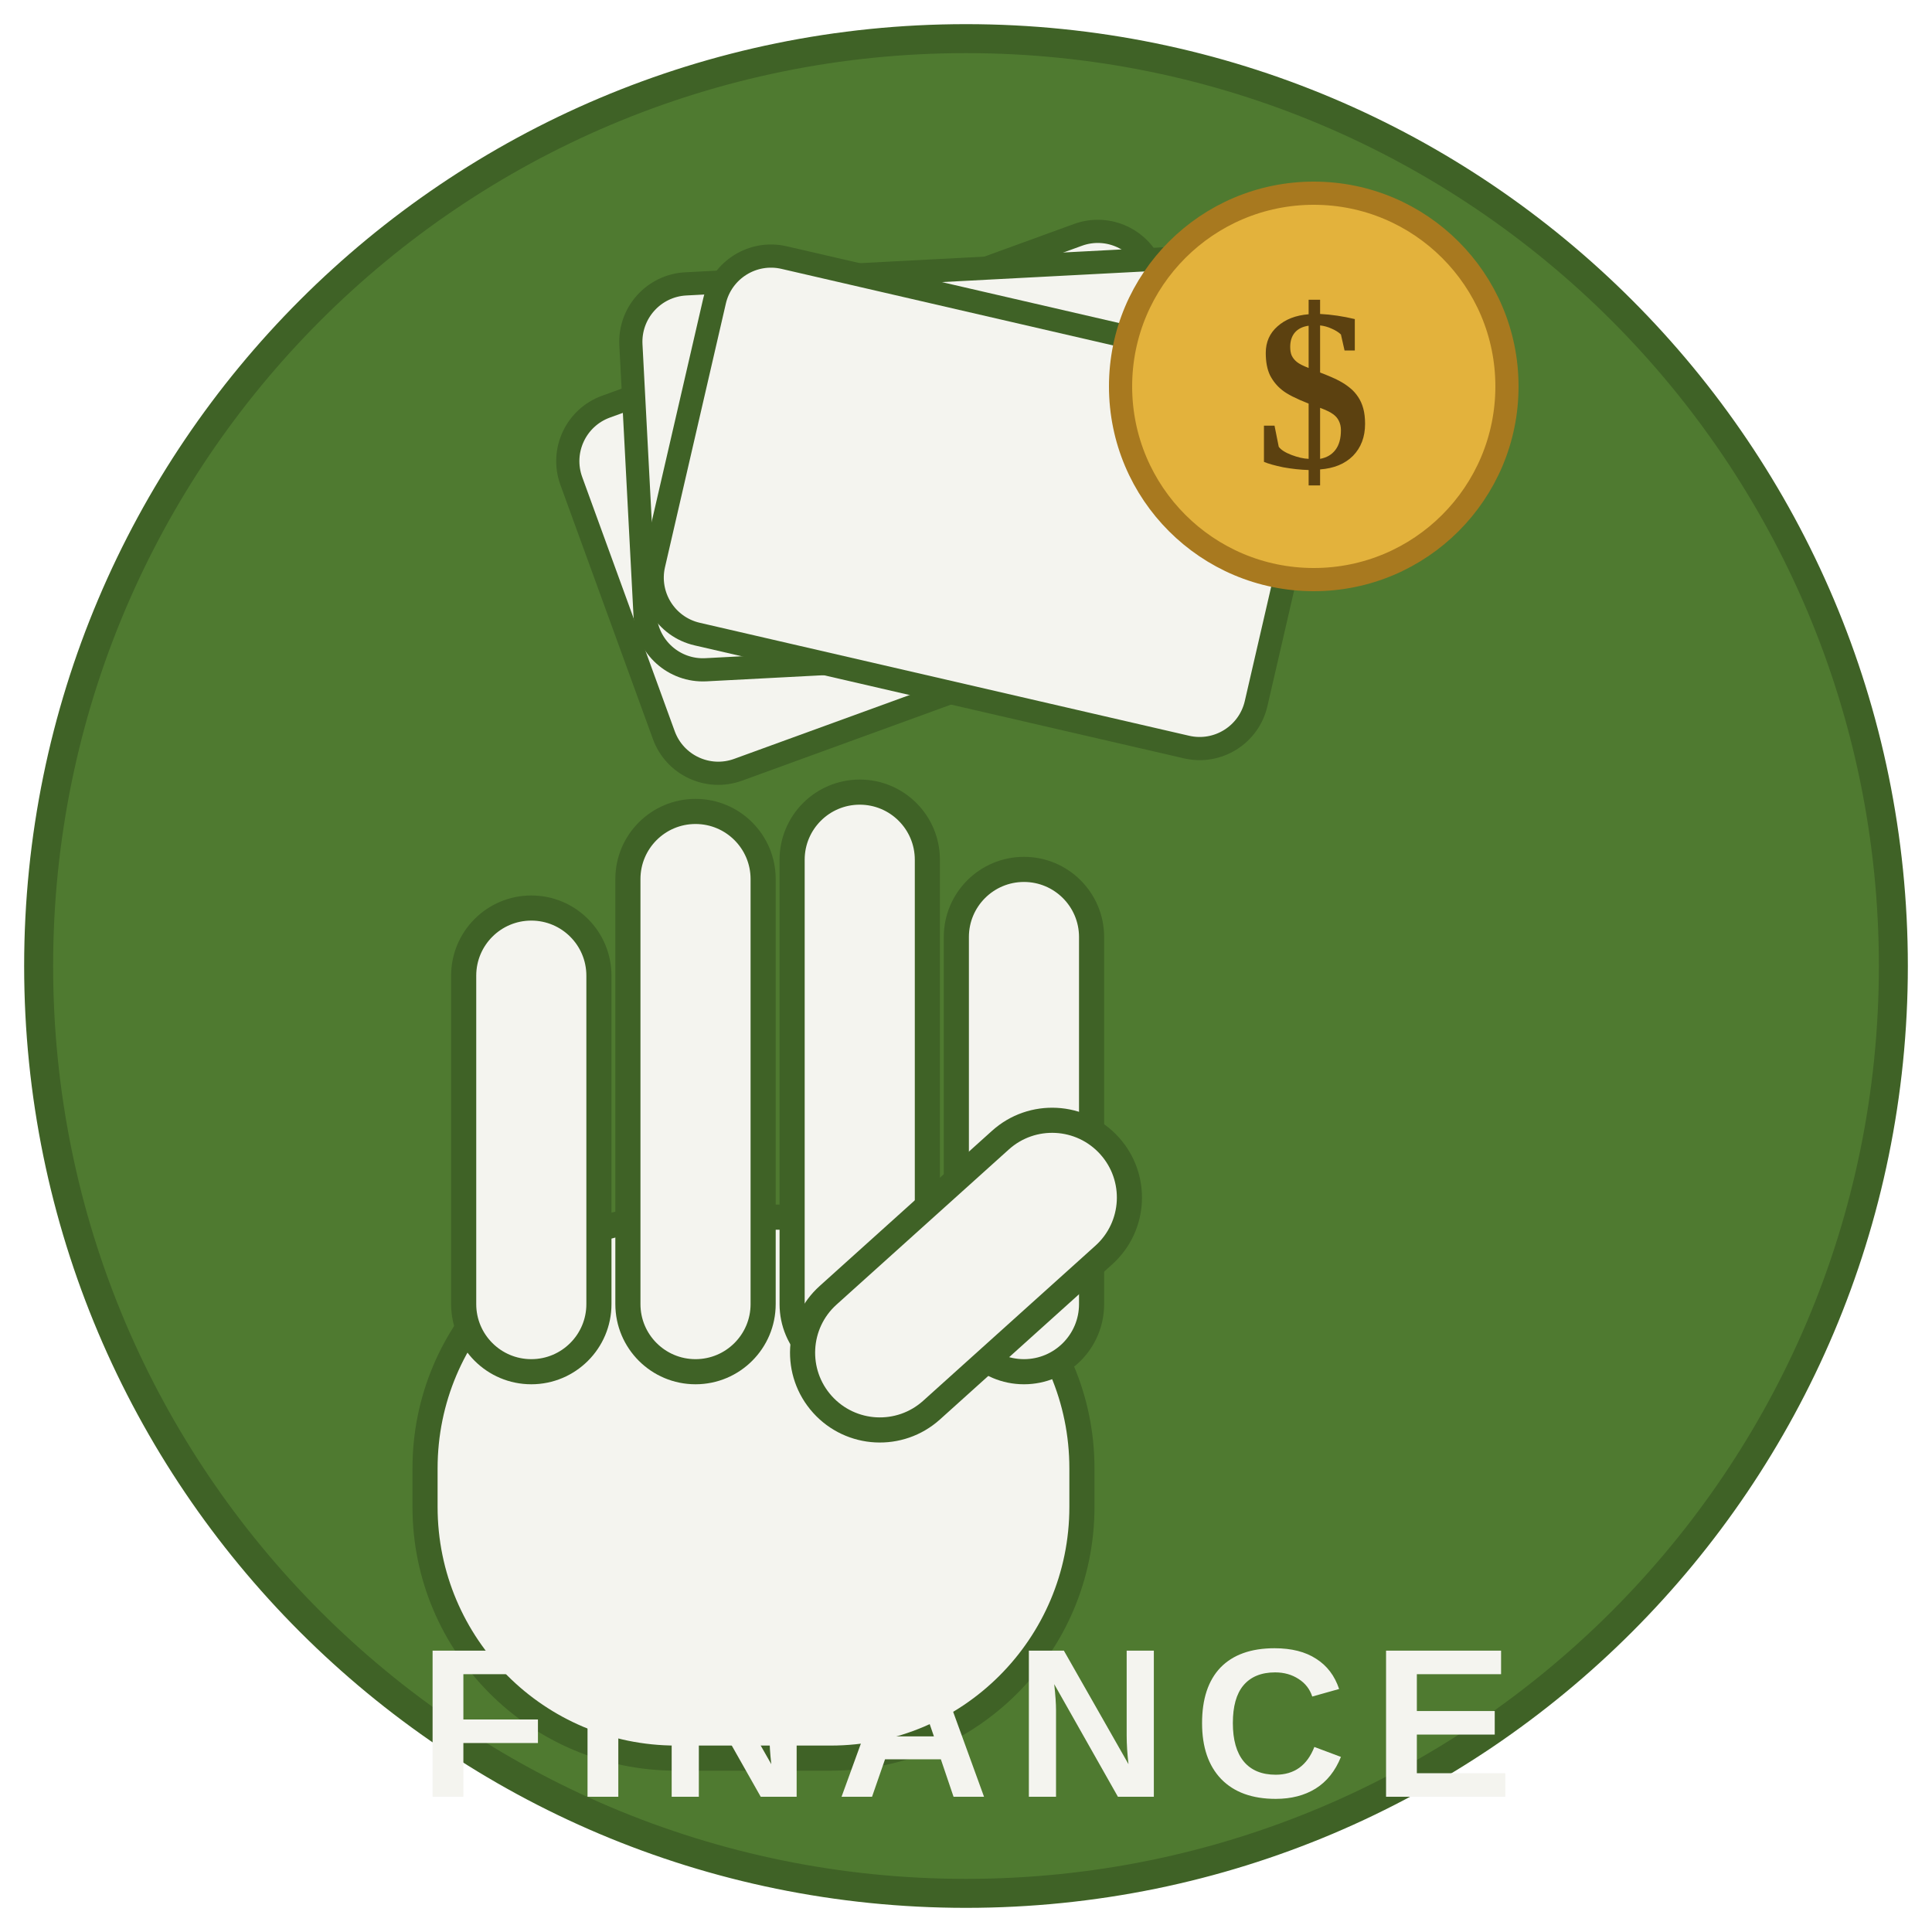
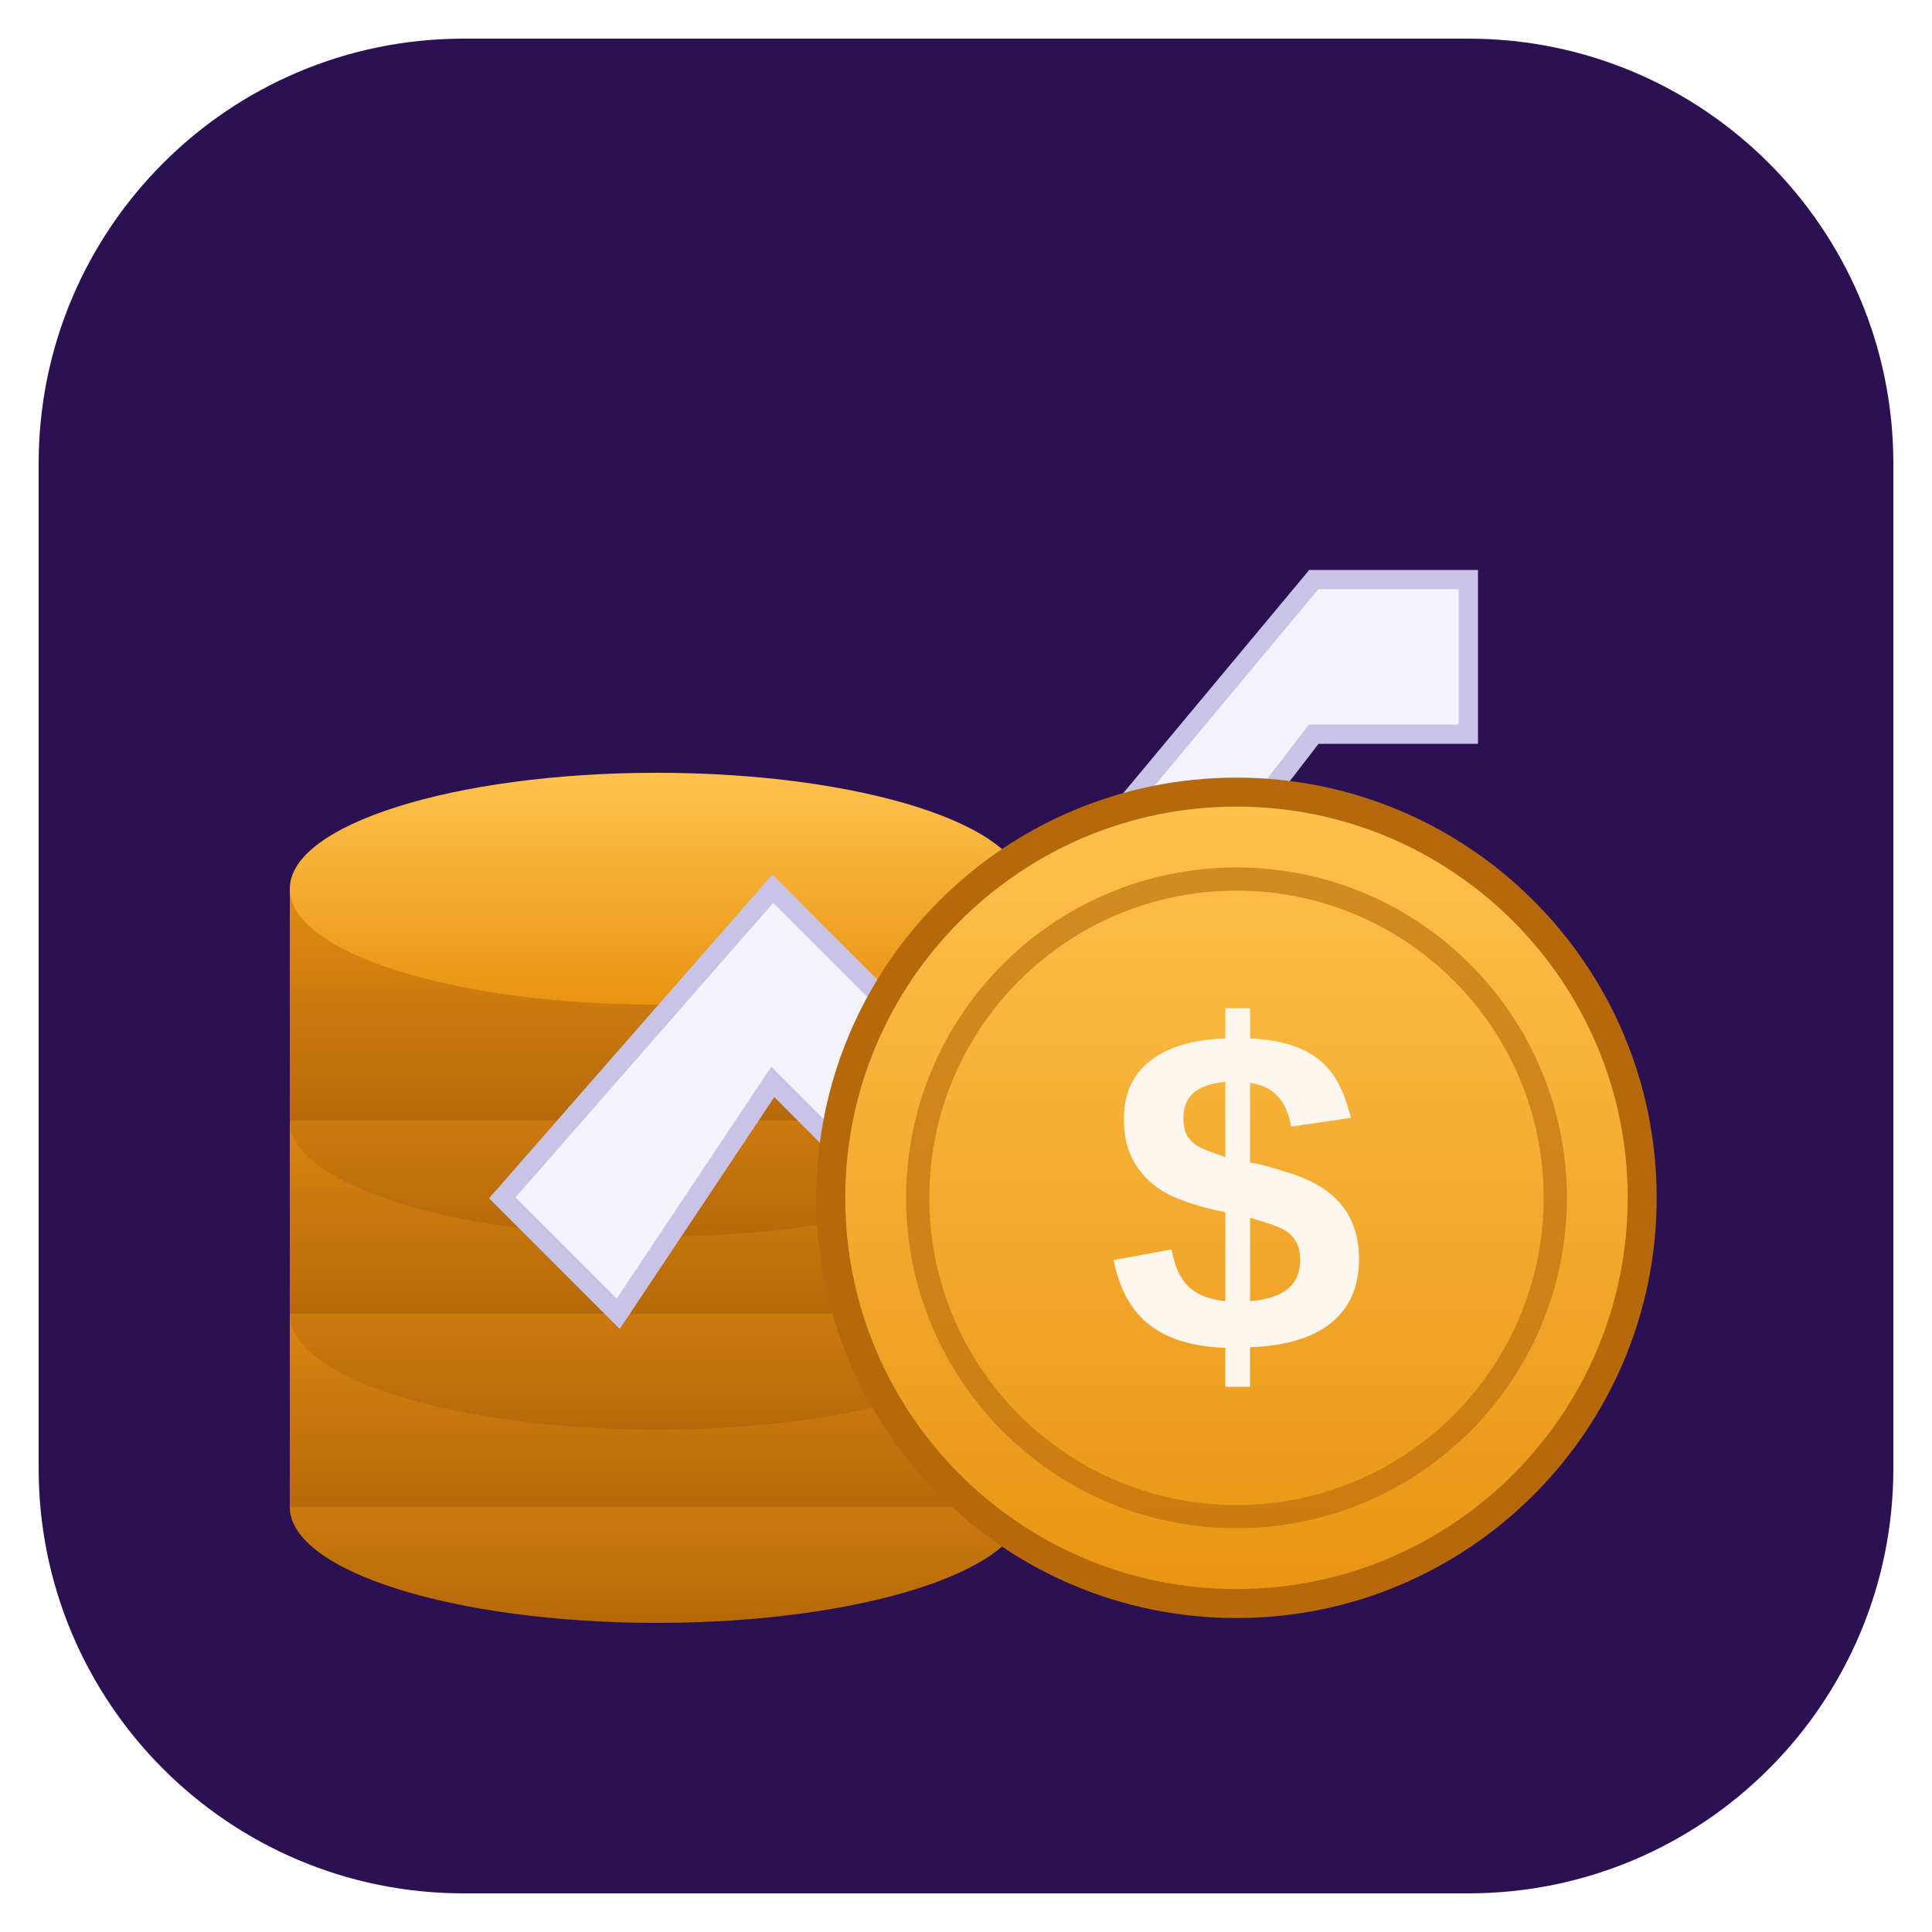
- <svg xmlns="http://www.w3.org/2000/svg" viewBox="0 0 100 100" role="img" aria-label="Logo Finance: mão segurando dinheiro em um círculo verde">
-   <circle cx="50" cy="50" r="48" fill="#4f7a30" />
-   <circle cx="50" cy="50" r="48" fill="none" stroke="#3f6226" stroke-width="1.5" />
-   <g fill="#f4f4ef" stroke="#3f6226" stroke-width="1.2">
-     <rect x="31" y="16" width="32" height="20" rx="3" transform="rotate(-20 47 26)" />
-     <rect x="33" y="14" width="32" height="20" rx="3" transform="rotate(-3 49 24)" />
-     <rect x="35" y="16" width="32" height="20" rx="3" transform="rotate(13 51 26)" />
+ <svg xmlns="http://www.w3.org/2000/svg" viewBox="0 0 100 100" role="img" aria-label="Logo: pilha de moedas douradas com seta de alta, fundo roxo">
+   <defs>
+     <linearGradient id="coinTop" x1="0" y1="0" x2="0" y2="1">
+       <stop offset="0" stop-color="#ffc24d" />
+       <stop offset="1" stop-color="#e89412" />
+     </linearGradient>
+     <linearGradient id="coinSide" x1="0" y1="0" x2="0" y2="1">
+       <stop offset="0" stop-color="#e08b12" />
+       <stop offset="1" stop-color="#b5690a" />
+     </linearGradient>
+   </defs>
+   <rect x="2" y="2" width="96" height="96" rx="22" fill="#2b1152" />
+   <g>
+     <ellipse cx="34" cy="78" rx="19" ry="6" fill="url(#coinSide)" />
+     <rect x="15" y="66" width="38" height="12" fill="url(#coinSide)" />
+     <ellipse cx="34" cy="66" rx="19" ry="6" fill="url(#coinTop)" />
+     <ellipse cx="34" cy="68" rx="19" ry="6" fill="url(#coinSide)" />
+     <rect x="15" y="56" width="38" height="12" fill="url(#coinSide)" />
+     <ellipse cx="34" cy="56" rx="19" ry="6" fill="url(#coinTop)" />
+     <ellipse cx="34" cy="58" rx="19" ry="6" fill="url(#coinSide)" />
+     <rect x="15" y="46" width="38" height="12" fill="url(#coinSide)" />
+     <ellipse cx="34" cy="46" rx="19" ry="6" fill="url(#coinTop)" />
  </g>
-   <circle cx="68" cy="20" r="10" fill="#e3b23c" stroke="#a8791f" stroke-width="1.2" />
-   <text x="68" y="24.2" text-anchor="middle" font-family="Georgia, 'Times New Roman', serif" font-size="12" font-weight="700" fill="#5c4110">$</text>
-   <g fill="#f4f4ef" stroke="#3f6226" stroke-width="1.3" stroke-linejoin="round">
-     <rect x="22" y="63" width="34" height="28" rx="13" />
-     <rect x="24" y="47" width="7" height="24" rx="3.5" />
-     <rect x="32.5" y="42" width="7" height="29" rx="3.5" />
-     <rect x="41" y="41" width="7" height="30" rx="3.5" />
-     <rect x="49.5" y="45" width="7" height="26" rx="3.5" />
-     <rect x="46" y="56" width="8" height="20" rx="4" transform="rotate(48 50 66)" />
-   </g>
-   <text x="50" y="93" text-anchor="middle" font-family="Arial, Helvetica, sans-serif" font-size="11" font-weight="700" letter-spacing="1.3" fill="#f4f4ef">FINANCE</text>
+   <path d="M26 62 L40 46 L48 54 L68 30 L76 30 L76 38 L68 38 L48 64 L40 56 L32 68 Z" fill="#f4f2fb" stroke="#c9c3e6" stroke-width="1" />
+   <circle cx="64" cy="62" r="21" fill="url(#coinTop)" stroke="#b5690a" stroke-width="1.5" />
+   <circle cx="64" cy="62" r="16.5" fill="none" stroke="#b5690a" stroke-width="1.2" opacity="0.6" />
+   <text x="64" y="70" text-anchor="middle" font-family="Arial, Helvetica, sans-serif" font-size="24" font-weight="700" fill="#fbf7ee">$</text>
</svg>
